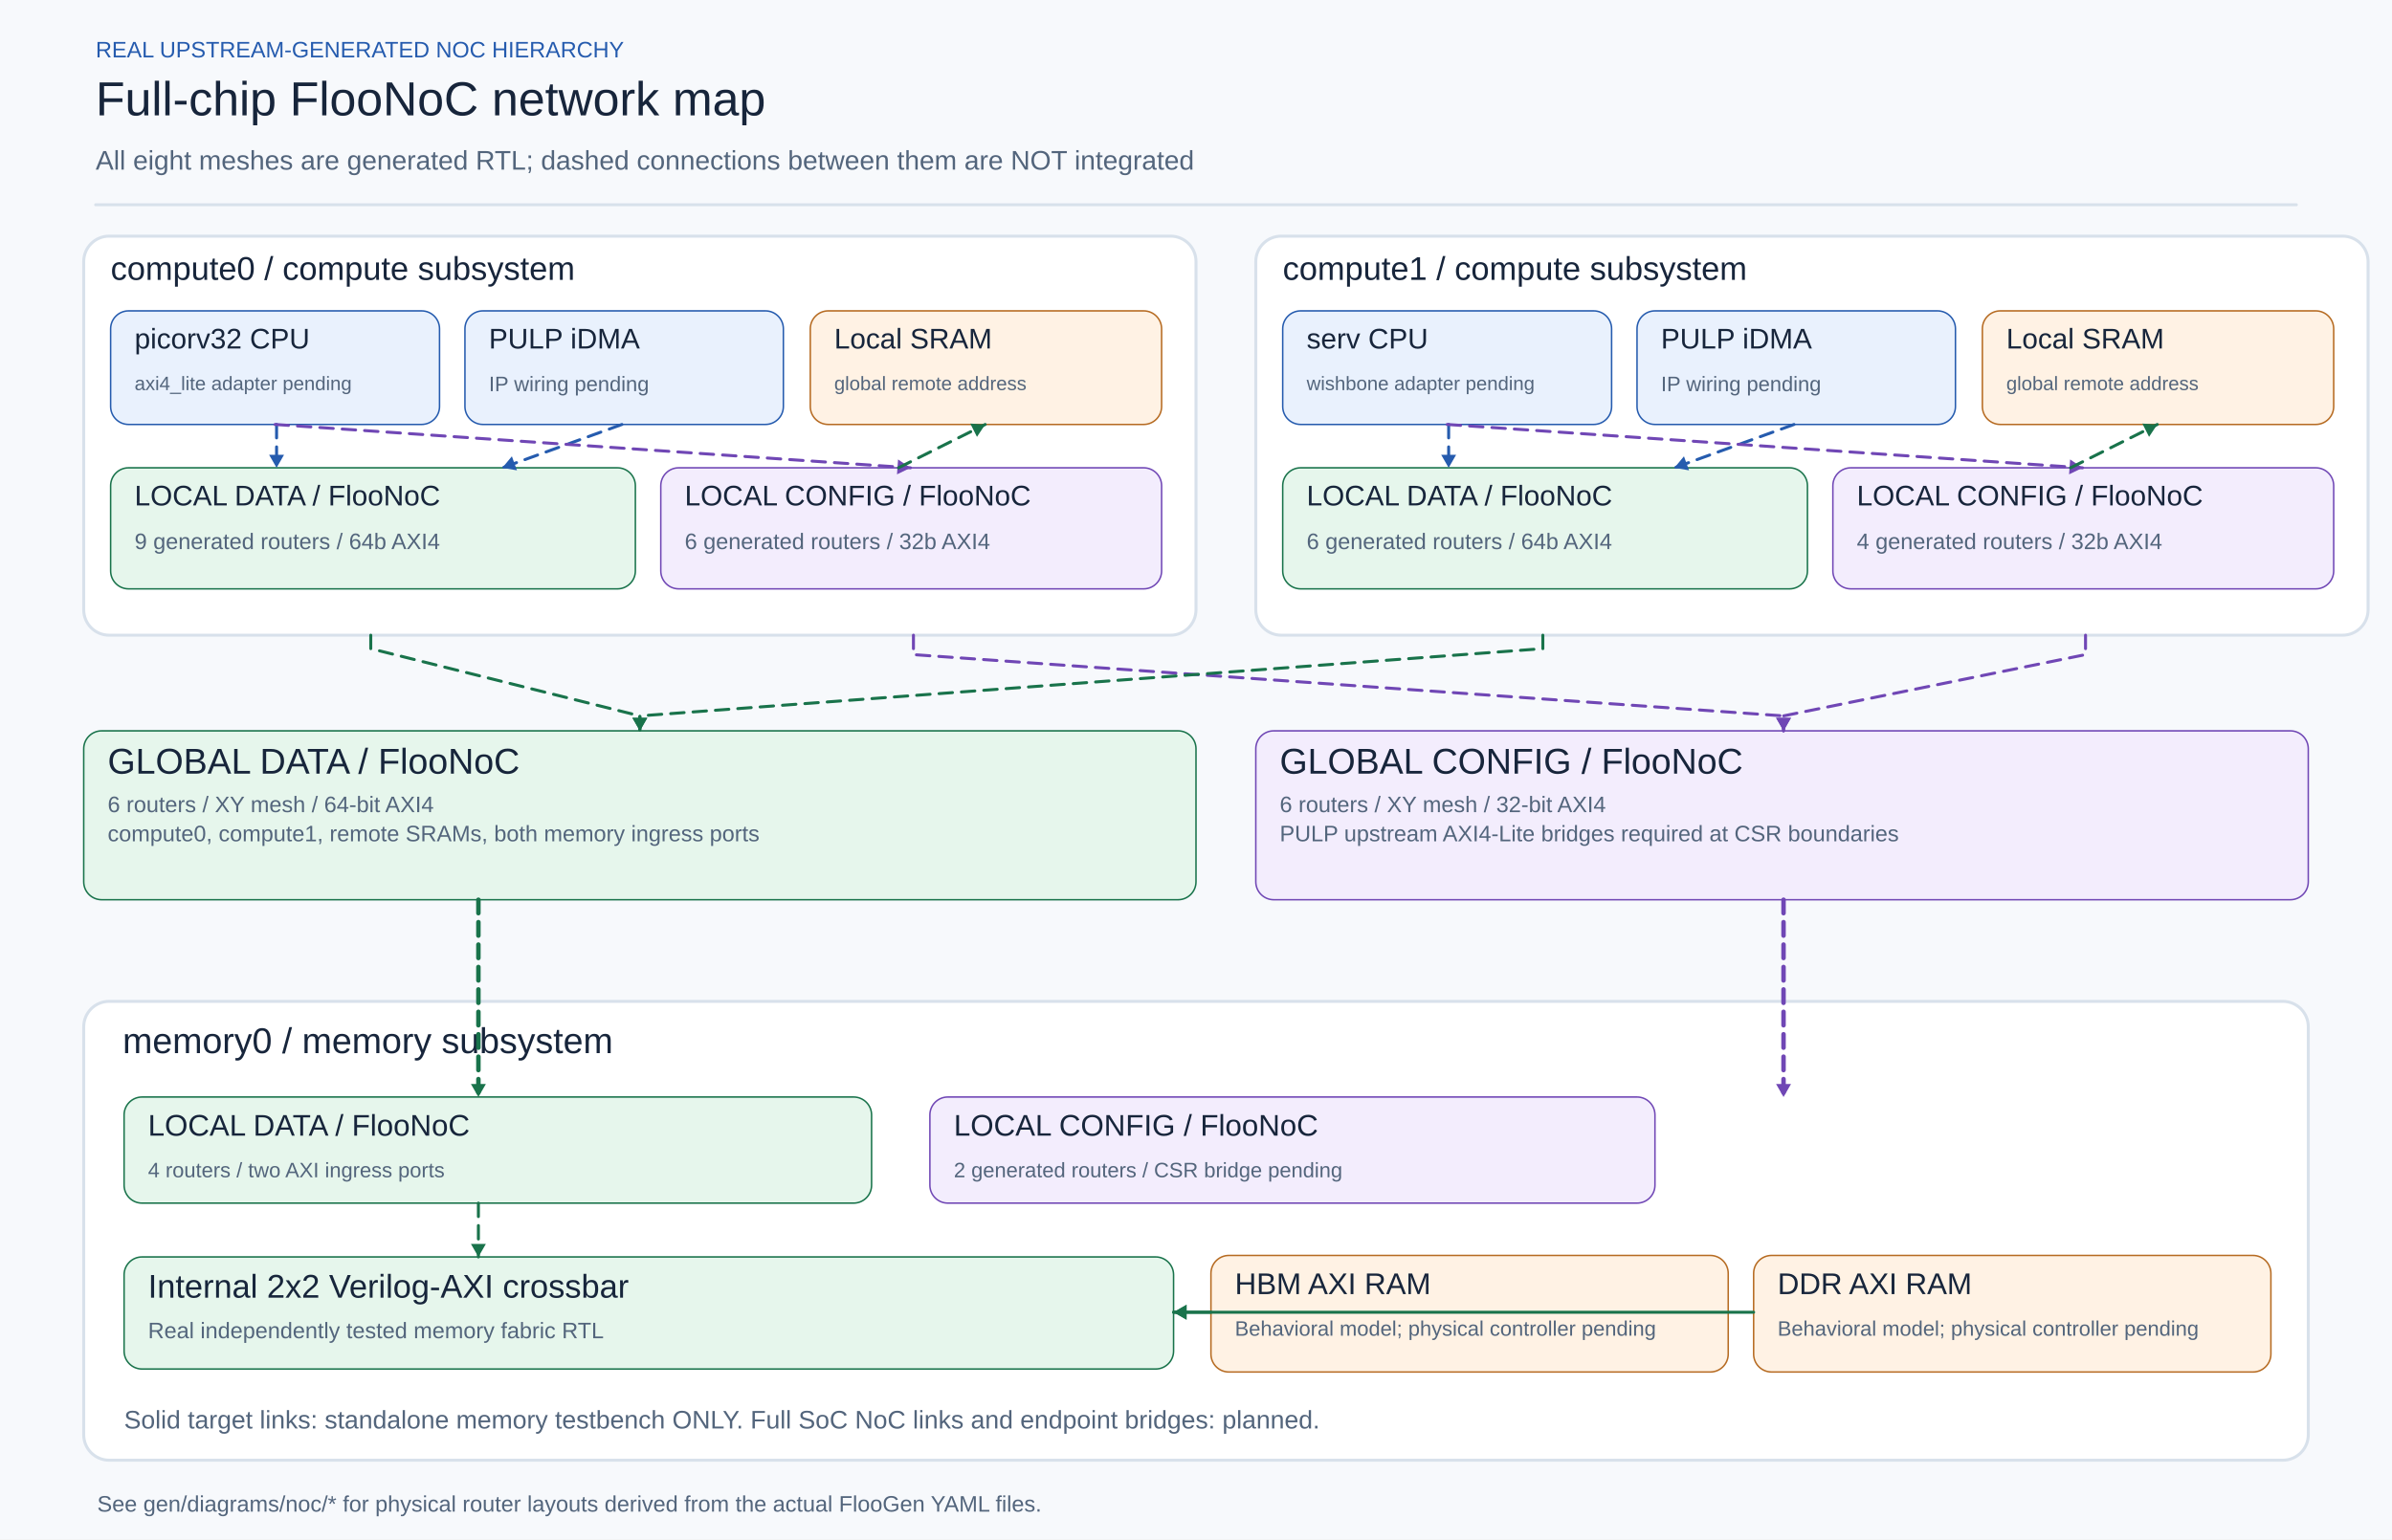
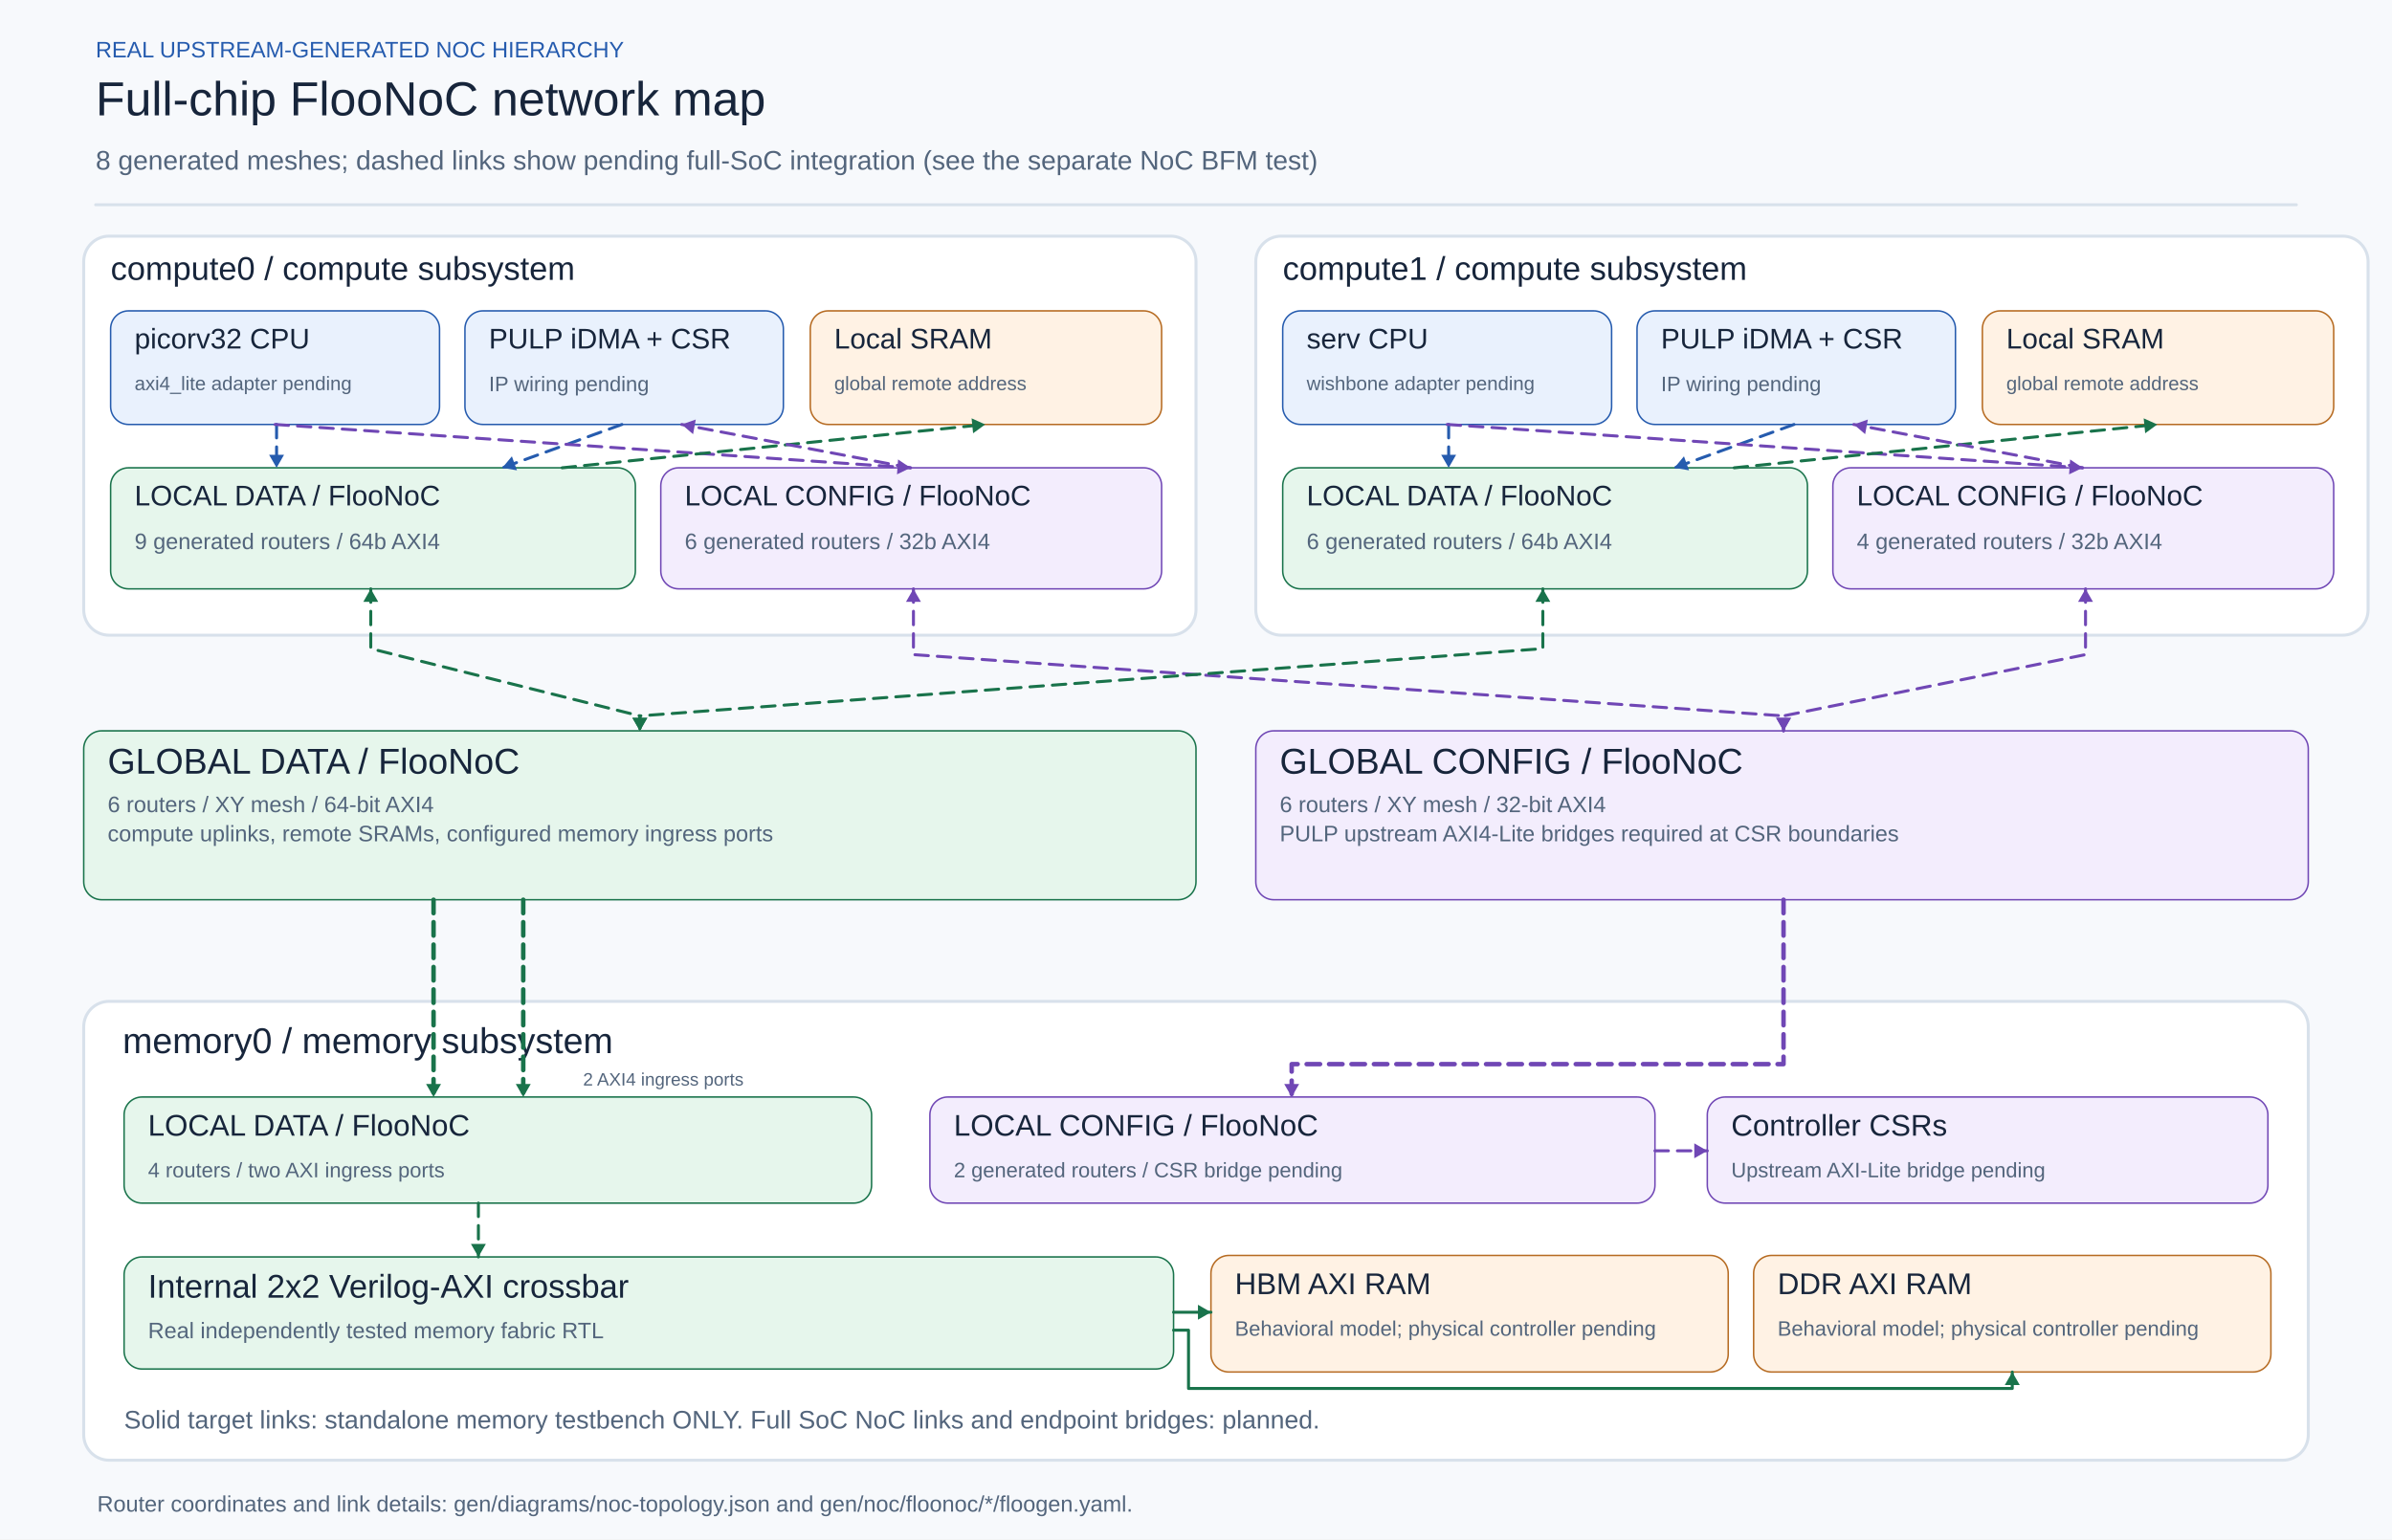
<svg xmlns="http://www.w3.org/2000/svg" width="1600" height="1030" viewBox="0 0 1600 1030" role="img" aria-label="Generated two-dimensional SoC diagram">
  <rect width="1600" height="1030" fill="#F7F9FC" />
  <text x="64.0" y="28.0" font-size="15" font-family="Arial, Helvetica, sans-serif" fill="#255BAE" text-anchor="start" dominant-baseline="hanging">REAL UPSTREAM-GENERATED NOC HIERARCHY</text>
  <text x="64.0" y="55.0" font-size="32" font-family="Arial, Helvetica, sans-serif" fill="#17253B" text-anchor="start" dominant-baseline="hanging">Full-chip FlooNoC network map</text>
-   <text x="64.0" y="101.0" font-size="18" font-family="Arial, Helvetica, sans-serif" fill="#53657C" text-anchor="start" dominant-baseline="hanging">All eight meshes are generated RTL; dashed connections between them are NOT integrated</text>
+   <text x="64.0" y="101.0" font-size="18" font-family="Arial, Helvetica, sans-serif" fill="#53657C" text-anchor="start" dominant-baseline="hanging">8 generated meshes; dashed links show pending full-SoC integration (see the separate NoC BFM test)</text>
  <polyline points="64.0,137.0 1536.0,137.0" fill="none" stroke="#D8E1EB" stroke-width="2" stroke-linecap="round" stroke-linejoin="round" />
  <rect x="56.0" y="158.0" width="744.0" height="267.0" rx="17.0" fill="#FFFFFF" stroke="#D8E1EB" stroke-width="2" />
  <text x="74.0" y="172.0" font-size="22" font-family="Arial, Helvetica, sans-serif" fill="#17253B" text-anchor="start" dominant-baseline="hanging">compute0 / compute subsystem</text>
  <rect x="74.0" y="208.0" width="220.0" height="76.0" rx="12.0" fill="#E9F1FD" stroke="#255BAE" stroke-width="1" />
  <text x="90.0" y="220.0" font-size="19" font-family="Arial, Helvetica, sans-serif" fill="#17253B" text-anchor="start" dominant-baseline="hanging">picorv32 CPU</text>
  <text x="90.0" y="252.0" font-size="13" font-family="Arial, Helvetica, sans-serif" fill="#53657C" text-anchor="start" dominant-baseline="hanging">axi4_lite adapter pending</text>
  <rect x="311.0" y="208.0" width="213.0" height="76.0" rx="12.0" fill="#E9F1FD" stroke="#255BAE" stroke-width="1" />
-   <text x="327.0" y="220.0" font-size="19" font-family="Arial, Helvetica, sans-serif" fill="#17253B" text-anchor="start" dominant-baseline="hanging">PULP iDMA</text>
+   <text x="327.0" y="220.0" font-size="19" font-family="Arial, Helvetica, sans-serif" fill="#17253B" text-anchor="start" dominant-baseline="hanging">PULP iDMA + CSR</text>
  <text x="327.0" y="252.0" font-size="14" font-family="Arial, Helvetica, sans-serif" fill="#53657C" text-anchor="start" dominant-baseline="hanging">IP wiring pending</text>
  <rect x="542.0" y="208.0" width="235.0" height="76.0" rx="12.0" fill="#FFF2E4" stroke="#B66B22" stroke-width="1" />
  <text x="558.0" y="220.0" font-size="19" font-family="Arial, Helvetica, sans-serif" fill="#17253B" text-anchor="start" dominant-baseline="hanging">Local SRAM</text>
  <text x="558.0" y="252.0" font-size="13" font-family="Arial, Helvetica, sans-serif" fill="#53657C" text-anchor="start" dominant-baseline="hanging">global remote address</text>
  <rect x="74.0" y="313.0" width="351.0" height="81.0" rx="12.0" fill="#E6F6EC" stroke="#19734B" stroke-width="1" />
  <text x="90.0" y="325.0" font-size="19" font-family="Arial, Helvetica, sans-serif" fill="#17253B" text-anchor="start" dominant-baseline="hanging">LOCAL DATA  /  FlooNoC</text>
  <text x="90.0" y="357.0" font-size="15" font-family="Arial, Helvetica, sans-serif" fill="#53657C" text-anchor="start" dominant-baseline="hanging">9 generated routers / 64b AXI4</text>
  <rect x="442.0" y="313.0" width="335.0" height="81.0" rx="12.0" fill="#F3EDFD" stroke="#7047B5" stroke-width="1" />
  <text x="458.0" y="325.0" font-size="19" font-family="Arial, Helvetica, sans-serif" fill="#17253B" text-anchor="start" dominant-baseline="hanging">LOCAL CONFIG  /  FlooNoC</text>
  <text x="458.0" y="357.0" font-size="15" font-family="Arial, Helvetica, sans-serif" fill="#53657C" text-anchor="start" dominant-baseline="hanging">6 generated routers / 32b AXI4</text>
  <polyline points="185.0,284.0 185.0,313.0" fill="none" stroke="#255BAE" stroke-width="2" stroke-linecap="round" stroke-linejoin="round" stroke-dasharray="9 6" />
  <polygon points="185.0,313.0 180.0,304.3 190.0,304.3" fill="#255BAE" />
  <polyline points="416.0,284.0 336.0,313.0" fill="none" stroke="#255BAE" stroke-width="2" stroke-linecap="round" stroke-linejoin="round" stroke-dasharray="9 6" />
  <polygon points="336.0,313.0 342.4,305.3 345.8,314.7" fill="#255BAE" />
  <polyline points="184.0,284.0 609.0,313.0" fill="none" stroke="#7047B5" stroke-width="2" stroke-linecap="round" stroke-linejoin="round" stroke-dasharray="9 6" />
  <polygon points="609.0,313.0 600.0,317.4 600.7,307.4" fill="#7047B5" />
-   <polyline points="601.0,313.0 659.0,284.0" fill="none" stroke="#19734B" stroke-width="2" stroke-linecap="round" stroke-linejoin="round" stroke-dasharray="9 6" />
-   <polygon points="659.0,284.0 653.5,292.3 649.0,283.4" fill="#19734B" />
+   <polyline points="376.0,313.0 659.0,284.0" fill="none" stroke="#19734B" stroke-width="2" stroke-linecap="round" stroke-linejoin="round" stroke-dasharray="9 6" />
+   <polygon points="659.0,284.0 650.9,289.9 649.9,279.9" fill="#19734B" />
+   <polyline points="609.0,313.0 456.0,284.0" fill="none" stroke="#7047B5" stroke-width="2" stroke-linecap="round" stroke-linejoin="round" stroke-dasharray="9 6" />
+   <polygon points="456.0,284.0 465.4,280.7 463.6,290.5" fill="#7047B5" />
  <rect x="840.0" y="158.0" width="744.0" height="267.0" rx="17.0" fill="#FFFFFF" stroke="#D8E1EB" stroke-width="2" />
  <text x="858.0" y="172.0" font-size="22" font-family="Arial, Helvetica, sans-serif" fill="#17253B" text-anchor="start" dominant-baseline="hanging">compute1 / compute subsystem</text>
  <rect x="858.0" y="208.0" width="220.0" height="76.0" rx="12.0" fill="#E9F1FD" stroke="#255BAE" stroke-width="1" />
  <text x="874.0" y="220.0" font-size="19" font-family="Arial, Helvetica, sans-serif" fill="#17253B" text-anchor="start" dominant-baseline="hanging">serv CPU</text>
  <text x="874.0" y="252.0" font-size="13" font-family="Arial, Helvetica, sans-serif" fill="#53657C" text-anchor="start" dominant-baseline="hanging">wishbone adapter pending</text>
  <rect x="1095.0" y="208.0" width="213.0" height="76.0" rx="12.0" fill="#E9F1FD" stroke="#255BAE" stroke-width="1" />
-   <text x="1111.0" y="220.0" font-size="19" font-family="Arial, Helvetica, sans-serif" fill="#17253B" text-anchor="start" dominant-baseline="hanging">PULP iDMA</text>
+   <text x="1111.0" y="220.0" font-size="19" font-family="Arial, Helvetica, sans-serif" fill="#17253B" text-anchor="start" dominant-baseline="hanging">PULP iDMA + CSR</text>
  <text x="1111.0" y="252.0" font-size="14" font-family="Arial, Helvetica, sans-serif" fill="#53657C" text-anchor="start" dominant-baseline="hanging">IP wiring pending</text>
  <rect x="1326.0" y="208.0" width="235.0" height="76.0" rx="12.0" fill="#FFF2E4" stroke="#B66B22" stroke-width="1" />
  <text x="1342.0" y="220.0" font-size="19" font-family="Arial, Helvetica, sans-serif" fill="#17253B" text-anchor="start" dominant-baseline="hanging">Local SRAM</text>
  <text x="1342.0" y="252.0" font-size="13" font-family="Arial, Helvetica, sans-serif" fill="#53657C" text-anchor="start" dominant-baseline="hanging">global remote address</text>
  <rect x="858.0" y="313.0" width="351.0" height="81.0" rx="12.0" fill="#E6F6EC" stroke="#19734B" stroke-width="1" />
  <text x="874.0" y="325.0" font-size="19" font-family="Arial, Helvetica, sans-serif" fill="#17253B" text-anchor="start" dominant-baseline="hanging">LOCAL DATA  /  FlooNoC</text>
  <text x="874.0" y="357.0" font-size="15" font-family="Arial, Helvetica, sans-serif" fill="#53657C" text-anchor="start" dominant-baseline="hanging">6 generated routers / 64b AXI4</text>
  <rect x="1226.0" y="313.0" width="335.0" height="81.0" rx="12.0" fill="#F3EDFD" stroke="#7047B5" stroke-width="1" />
  <text x="1242.0" y="325.0" font-size="19" font-family="Arial, Helvetica, sans-serif" fill="#17253B" text-anchor="start" dominant-baseline="hanging">LOCAL CONFIG  /  FlooNoC</text>
  <text x="1242.0" y="357.0" font-size="15" font-family="Arial, Helvetica, sans-serif" fill="#53657C" text-anchor="start" dominant-baseline="hanging">4 generated routers / 32b AXI4</text>
  <polyline points="969.0,284.0 969.0,313.0" fill="none" stroke="#255BAE" stroke-width="2" stroke-linecap="round" stroke-linejoin="round" stroke-dasharray="9 6" />
  <polygon points="969.0,313.0 964.0,304.3 974.0,304.3" fill="#255BAE" />
  <polyline points="1200.0,284.0 1120.0,313.0" fill="none" stroke="#255BAE" stroke-width="2" stroke-linecap="round" stroke-linejoin="round" stroke-dasharray="9 6" />
  <polygon points="1120.0,313.0 1126.4,305.3 1129.8,314.7" fill="#255BAE" />
  <polyline points="968.0,284.0 1393.0,313.0" fill="none" stroke="#7047B5" stroke-width="2" stroke-linecap="round" stroke-linejoin="round" stroke-dasharray="9 6" />
  <polygon points="1393.0,313.0 1384.0,317.4 1384.7,307.4" fill="#7047B5" />
-   <polyline points="1385.0,313.0 1443.0,284.0" fill="none" stroke="#19734B" stroke-width="2" stroke-linecap="round" stroke-linejoin="round" stroke-dasharray="9 6" />
-   <polygon points="1443.0,284.0 1437.5,292.3 1433.0,283.4" fill="#19734B" />
+   <polyline points="1160.0,313.0 1443.0,284.0" fill="none" stroke="#19734B" stroke-width="2" stroke-linecap="round" stroke-linejoin="round" stroke-dasharray="9 6" />
+   <polygon points="1443.0,284.0 1434.9,289.9 1433.9,279.9" fill="#19734B" />
+   <polyline points="1393.0,313.0 1240.0,284.0" fill="none" stroke="#7047B5" stroke-width="2" stroke-linecap="round" stroke-linejoin="round" stroke-dasharray="9 6" />
+   <polygon points="1240.0,284.0 1249.4,280.7 1247.6,290.5" fill="#7047B5" />
  <rect x="56.0" y="489.0" width="744.0" height="113.0" rx="12.0" fill="#E6F6EC" stroke="#19734B" stroke-width="1" />
  <text x="72.0" y="501.0" font-size="24" font-family="Arial, Helvetica, sans-serif" fill="#17253B" text-anchor="start" dominant-baseline="hanging">GLOBAL DATA / FlooNoC</text>
  <text x="72.0" y="533.0" font-size="15" font-family="Arial, Helvetica, sans-serif" fill="#53657C" text-anchor="start" dominant-baseline="hanging">6 routers / XY mesh / 64-bit AXI4</text>
-   <text x="72.0" y="552.5" font-size="15" font-family="Arial, Helvetica, sans-serif" fill="#53657C" text-anchor="start" dominant-baseline="hanging">compute0, compute1, remote SRAMs, both memory ingress ports</text>
+   <text x="72.0" y="552.5" font-size="15" font-family="Arial, Helvetica, sans-serif" fill="#53657C" text-anchor="start" dominant-baseline="hanging">compute uplinks, remote SRAMs, configured memory ingress ports</text>
  <rect x="840.0" y="489.0" width="704.0" height="113.0" rx="12.0" fill="#F3EDFD" stroke="#7047B5" stroke-width="1" />
  <text x="856.0" y="501.0" font-size="24" font-family="Arial, Helvetica, sans-serif" fill="#17253B" text-anchor="start" dominant-baseline="hanging">GLOBAL CONFIG / FlooNoC</text>
  <text x="856.0" y="533.0" font-size="15" font-family="Arial, Helvetica, sans-serif" fill="#53657C" text-anchor="start" dominant-baseline="hanging">6 routers / XY mesh / 32-bit AXI4</text>
  <text x="856.0" y="552.5" font-size="15" font-family="Arial, Helvetica, sans-serif" fill="#53657C" text-anchor="start" dominant-baseline="hanging">PULP upstream AXI4-Lite bridges required at CSR boundaries</text>
-   <polyline points="248.0,425.0 248.0,434.0 428.0,479.0 428.0,489.0" fill="none" stroke="#19734B" stroke-width="2" stroke-linecap="round" stroke-linejoin="round" stroke-dasharray="9 6" />
+   <polyline points="248.0,394.0 248.0,434.0 428.0,479.0 428.0,489.0" fill="none" stroke="#19734B" stroke-width="2" stroke-linecap="round" stroke-linejoin="round" stroke-dasharray="9 6" />
  <polygon points="428.0,489.0 423.0,480.3 433.0,480.3" fill="#19734B" />
-   <polyline points="611.0,425.0 611.0,438.0 1193.0,479.0 1193.0,489.0" fill="none" stroke="#7047B5" stroke-width="2" stroke-linecap="round" stroke-linejoin="round" stroke-dasharray="9 6" />
+   <polygon points="248.0,394.0 253.0,402.7 243.0,402.7" fill="#19734B" />
+   <polyline points="611.0,394.0 611.0,438.0 1193.0,479.0 1193.0,489.0" fill="none" stroke="#7047B5" stroke-width="2" stroke-linecap="round" stroke-linejoin="round" stroke-dasharray="9 6" />
  <polygon points="1193.0,489.0 1188.0,480.3 1198.0,480.3" fill="#7047B5" />
-   <polyline points="1032.0,425.0 1032.0,434.0 428.0,479.0 428.0,489.0" fill="none" stroke="#19734B" stroke-width="2" stroke-linecap="round" stroke-linejoin="round" stroke-dasharray="9 6" />
+   <polygon points="611.0,394.0 616.0,402.7 606.0,402.7" fill="#7047B5" />
+   <polyline points="1032.0,394.0 1032.0,434.0 428.0,479.0 428.0,489.0" fill="none" stroke="#19734B" stroke-width="2" stroke-linecap="round" stroke-linejoin="round" stroke-dasharray="9 6" />
  <polygon points="428.0,489.0 423.0,480.3 433.0,480.3" fill="#19734B" />
-   <polyline points="1395.0,425.0 1395.0,438.0 1193.0,479.0 1193.0,489.0" fill="none" stroke="#7047B5" stroke-width="2" stroke-linecap="round" stroke-linejoin="round" stroke-dasharray="9 6" />
+   <polygon points="1032.0,394.0 1037.0,402.7 1027.0,402.7" fill="#19734B" />
+   <polyline points="1395.0,394.0 1395.0,438.0 1193.0,479.0 1193.0,489.0" fill="none" stroke="#7047B5" stroke-width="2" stroke-linecap="round" stroke-linejoin="round" stroke-dasharray="9 6" />
  <polygon points="1193.0,489.0 1188.0,480.3 1198.0,480.3" fill="#7047B5" />
+   <polygon points="1395.0,394.0 1400.0,402.7 1390.0,402.7" fill="#7047B5" />
  <rect x="56.0" y="670.0" width="1488.0" height="307.0" rx="17.0" fill="#FFFFFF" stroke="#D8E1EB" stroke-width="2" />
  <text x="82.0" y="688.0" font-size="24" font-family="Arial, Helvetica, sans-serif" fill="#17253B" text-anchor="start" dominant-baseline="hanging">memory0 / memory subsystem</text>
  <rect x="83.0" y="734.0" width="500.0" height="71.0" rx="12.0" fill="#E6F6EC" stroke="#19734B" stroke-width="1" />
  <text x="99.0" y="746.0" font-size="20" font-family="Arial, Helvetica, sans-serif" fill="#17253B" text-anchor="start" dominant-baseline="hanging">LOCAL DATA / FlooNoC</text>
  <text x="99.0" y="778.0" font-size="14" font-family="Arial, Helvetica, sans-serif" fill="#53657C" text-anchor="start" dominant-baseline="hanging">4 routers / two AXI ingress ports</text>
  <rect x="622.0" y="734.0" width="485.0" height="71.0" rx="12.0" fill="#F3EDFD" stroke="#7047B5" stroke-width="1" />
  <text x="638.0" y="746.0" font-size="20" font-family="Arial, Helvetica, sans-serif" fill="#17253B" text-anchor="start" dominant-baseline="hanging">LOCAL CONFIG / FlooNoC</text>
  <text x="638.0" y="778.0" font-size="14" font-family="Arial, Helvetica, sans-serif" fill="#53657C" text-anchor="start" dominant-baseline="hanging">2 generated routers / CSR bridge pending</text>
+   <rect x="1142.0" y="734.0" width="375.0" height="71.0" rx="12.0" fill="#F3EDFD" stroke="#7047B5" stroke-width="1" />
+   <text x="1158.0" y="746.0" font-size="20" font-family="Arial, Helvetica, sans-serif" fill="#17253B" text-anchor="start" dominant-baseline="hanging">Controller CSRs</text>
+   <text x="1158.0" y="778.0" font-size="14" font-family="Arial, Helvetica, sans-serif" fill="#53657C" text-anchor="start" dominant-baseline="hanging">Upstream AXI-Lite bridge pending</text>
+   <polyline points="1107.0,770.0 1142.0,770.0" fill="none" stroke="#7047B5" stroke-width="2" stroke-linecap="round" stroke-linejoin="round" stroke-dasharray="9 6" />
+   <polygon points="1142.0,770.0 1133.3,775.0 1133.3,765.0" fill="#7047B5" />
  <rect x="83.0" y="841.0" width="702.0" height="75.0" rx="12.0" fill="#E6F6EC" stroke="#19734B" stroke-width="1" />
  <text x="99.0" y="853.0" font-size="22" font-family="Arial, Helvetica, sans-serif" fill="#17253B" text-anchor="start" dominant-baseline="hanging">Internal 2x2 Verilog-AXI crossbar</text>
  <text x="99.0" y="885.0" font-size="15" font-family="Arial, Helvetica, sans-serif" fill="#53657C" text-anchor="start" dominant-baseline="hanging">Real independently tested memory fabric RTL</text>
  <rect x="810.0" y="840.0" width="346.0" height="78.0" rx="12.0" fill="#FFF2E4" stroke="#B66B22" stroke-width="1" />
  <text x="826.0" y="852.0" font-size="20" font-family="Arial, Helvetica, sans-serif" fill="#17253B" text-anchor="start" dominant-baseline="hanging">HBM AXI RAM</text>
  <text x="826.0" y="884.0" font-size="14" font-family="Arial, Helvetica, sans-serif" fill="#53657C" text-anchor="start" dominant-baseline="hanging">Behavioral model; physical controller pending</text>
-   <polyline points="810.0,878.0 785.0,878.0" fill="none" stroke="#19734B" stroke-width="2" stroke-linecap="round" stroke-linejoin="round" />
-   <polygon points="785.0,878.0 793.7,873.0 793.7,883.0" fill="#19734B" />
+   <polyline points="785.0,878.0 810.0,878.0" fill="none" stroke="#19734B" stroke-width="2" stroke-linecap="round" stroke-linejoin="round" />
+   <polygon points="810.0,878.0 801.3,883.0 801.3,873.0" fill="#19734B" />
  <rect x="1173.0" y="840.0" width="346.0" height="78.0" rx="12.0" fill="#FFF2E4" stroke="#B66B22" stroke-width="1" />
  <text x="1189.0" y="852.0" font-size="20" font-family="Arial, Helvetica, sans-serif" fill="#17253B" text-anchor="start" dominant-baseline="hanging">DDR AXI RAM</text>
  <text x="1189.0" y="884.0" font-size="14" font-family="Arial, Helvetica, sans-serif" fill="#53657C" text-anchor="start" dominant-baseline="hanging">Behavioral model; physical controller pending</text>
-   <polyline points="1173.0,878.0 785.0,878.0" fill="none" stroke="#19734B" stroke-width="2" stroke-linecap="round" stroke-linejoin="round" />
-   <polygon points="785.0,878.0 793.7,873.0 793.7,883.0" fill="#19734B" />
-   <polyline points="320.0,602.0 320.0,734.0" fill="none" stroke="#19734B" stroke-width="3" stroke-linecap="round" stroke-linejoin="round" stroke-dasharray="9 6" />
-   <polygon points="320.0,734.0 315.0,725.3 325.0,725.3" fill="#19734B" />
-   <polyline points="1193.0,602.0 1193.0,734.0" fill="none" stroke="#7047B5" stroke-width="3" stroke-linecap="round" stroke-linejoin="round" stroke-dasharray="9 6" />
-   <polygon points="1193.0,734.0 1188.0,725.3 1198.0,725.3" fill="#7047B5" />
+   <polyline points="785.0,890.0 795.0,890.0 795.0,929.0 1346.0,929.0 1346.0,918.0" fill="none" stroke="#19734B" stroke-width="2" stroke-linecap="round" stroke-linejoin="round" />
+   <polygon points="1346.0,918.0 1351.0,926.7 1341.0,926.7" fill="#19734B" />
+   <polyline points="290.0,602.0 290.0,734.0" fill="none" stroke="#19734B" stroke-width="3" stroke-linecap="round" stroke-linejoin="round" stroke-dasharray="9 6" />
+   <polygon points="290.0,734.0 285.0,725.3 295.0,725.3" fill="#19734B" />
+   <polyline points="350.0,602.0 350.0,734.0" fill="none" stroke="#19734B" stroke-width="3" stroke-linecap="round" stroke-linejoin="round" stroke-dasharray="9 6" />
+   <polygon points="350.0,734.0 345.0,725.3 355.0,725.3" fill="#19734B" />
+   <text x="390.0" y="718.0" font-size="12" font-family="Arial, Helvetica, sans-serif" fill="#53657C" text-anchor="start" dominant-baseline="hanging">2 AXI4 ingress ports</text>
+   <polyline points="1193.0,602.0 1193.0,712.0 864.0,712.0 864.0,734.0" fill="none" stroke="#7047B5" stroke-width="3" stroke-linecap="round" stroke-linejoin="round" stroke-dasharray="9 6" />
+   <polygon points="864.0,734.0 859.0,725.3 869.0,725.3" fill="#7047B5" />
  <polyline points="320.0,805.0 320.0,841.0" fill="none" stroke="#19734B" stroke-width="2" stroke-linecap="round" stroke-linejoin="round" stroke-dasharray="9 6" />
  <polygon points="320.0,841.0 315.0,832.3 325.0,832.3" fill="#19734B" />
  <text x="83.0" y="944.0" font-size="17" font-family="Arial, Helvetica, sans-serif" fill="#53657C" text-anchor="start" dominant-baseline="hanging">Solid target links: standalone memory testbench ONLY. Full SoC NoC links and endpoint bridges: planned.</text>
-   <text x="65.0" y="1001.0" font-size="15" font-family="Arial, Helvetica, sans-serif" fill="#53657C" text-anchor="start" dominant-baseline="hanging">See gen/diagrams/noc/* for physical router layouts derived from the actual FlooGen YAML files.</text>
+   <text x="65.0" y="1001.0" font-size="15" font-family="Arial, Helvetica, sans-serif" fill="#53657C" text-anchor="start" dominant-baseline="hanging">Router coordinates and link details: gen/diagrams/noc-topology.json and gen/noc/floonoc/*/floogen.yaml.</text>
</svg>
